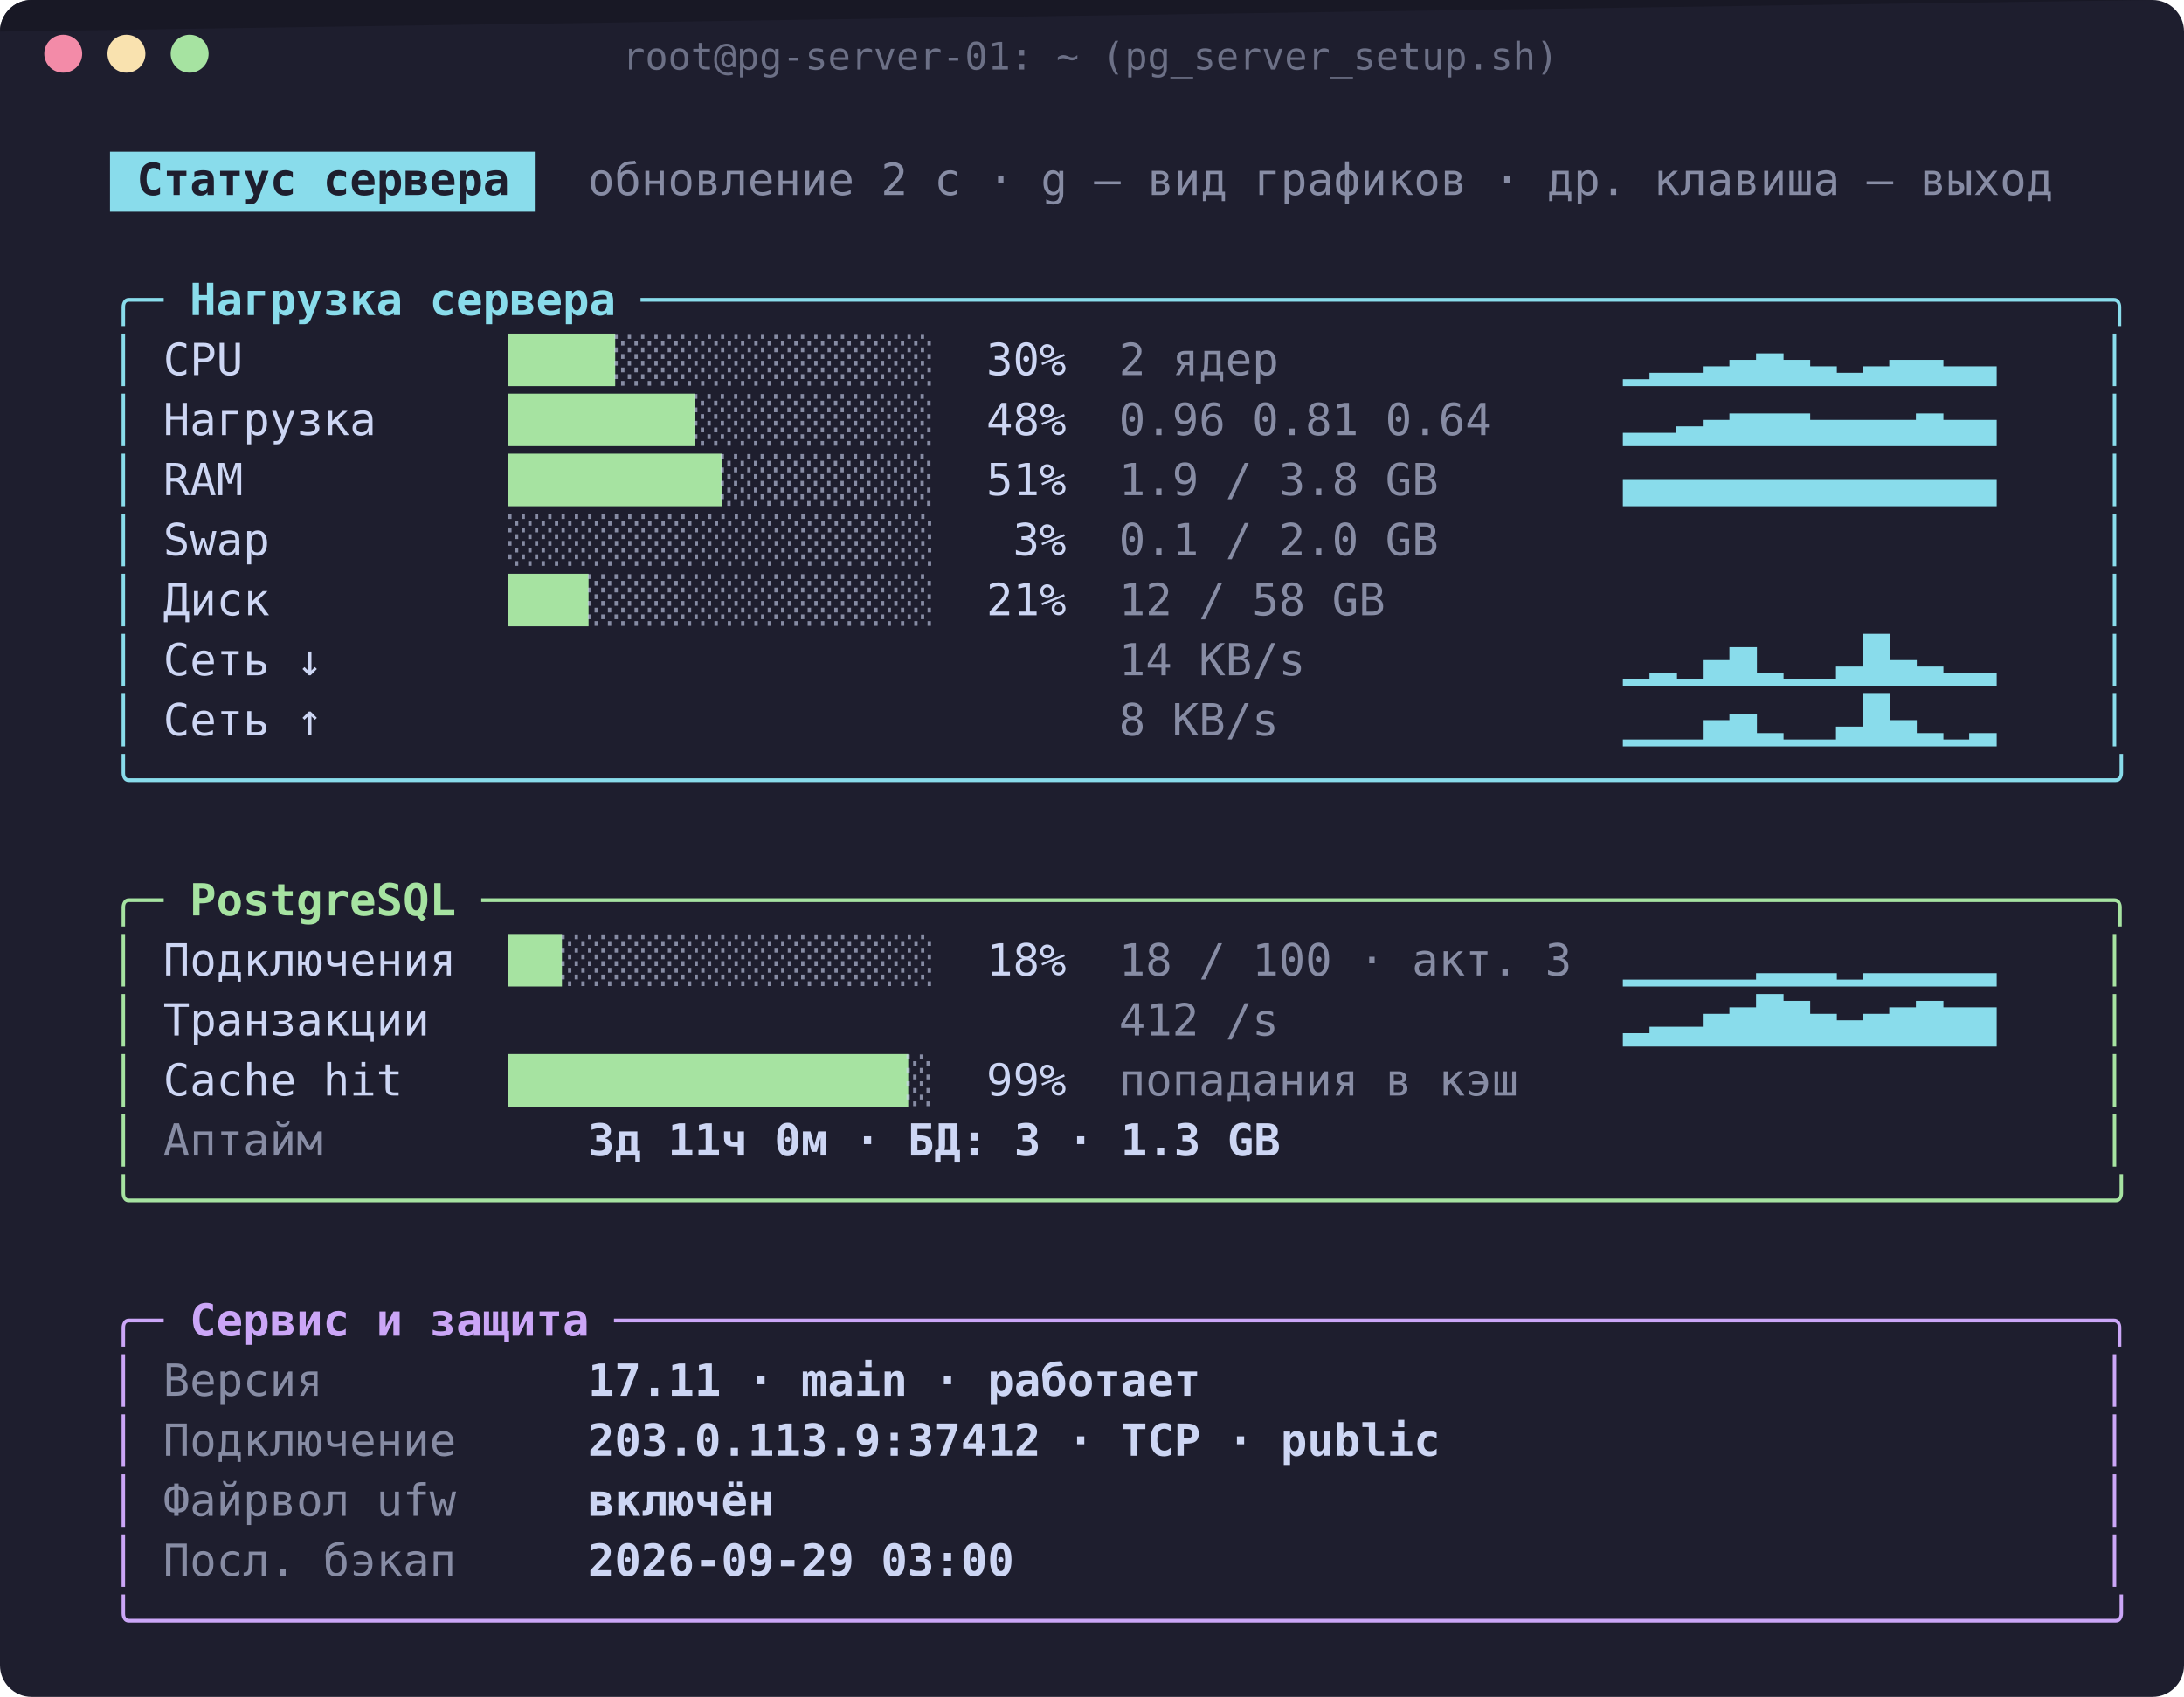
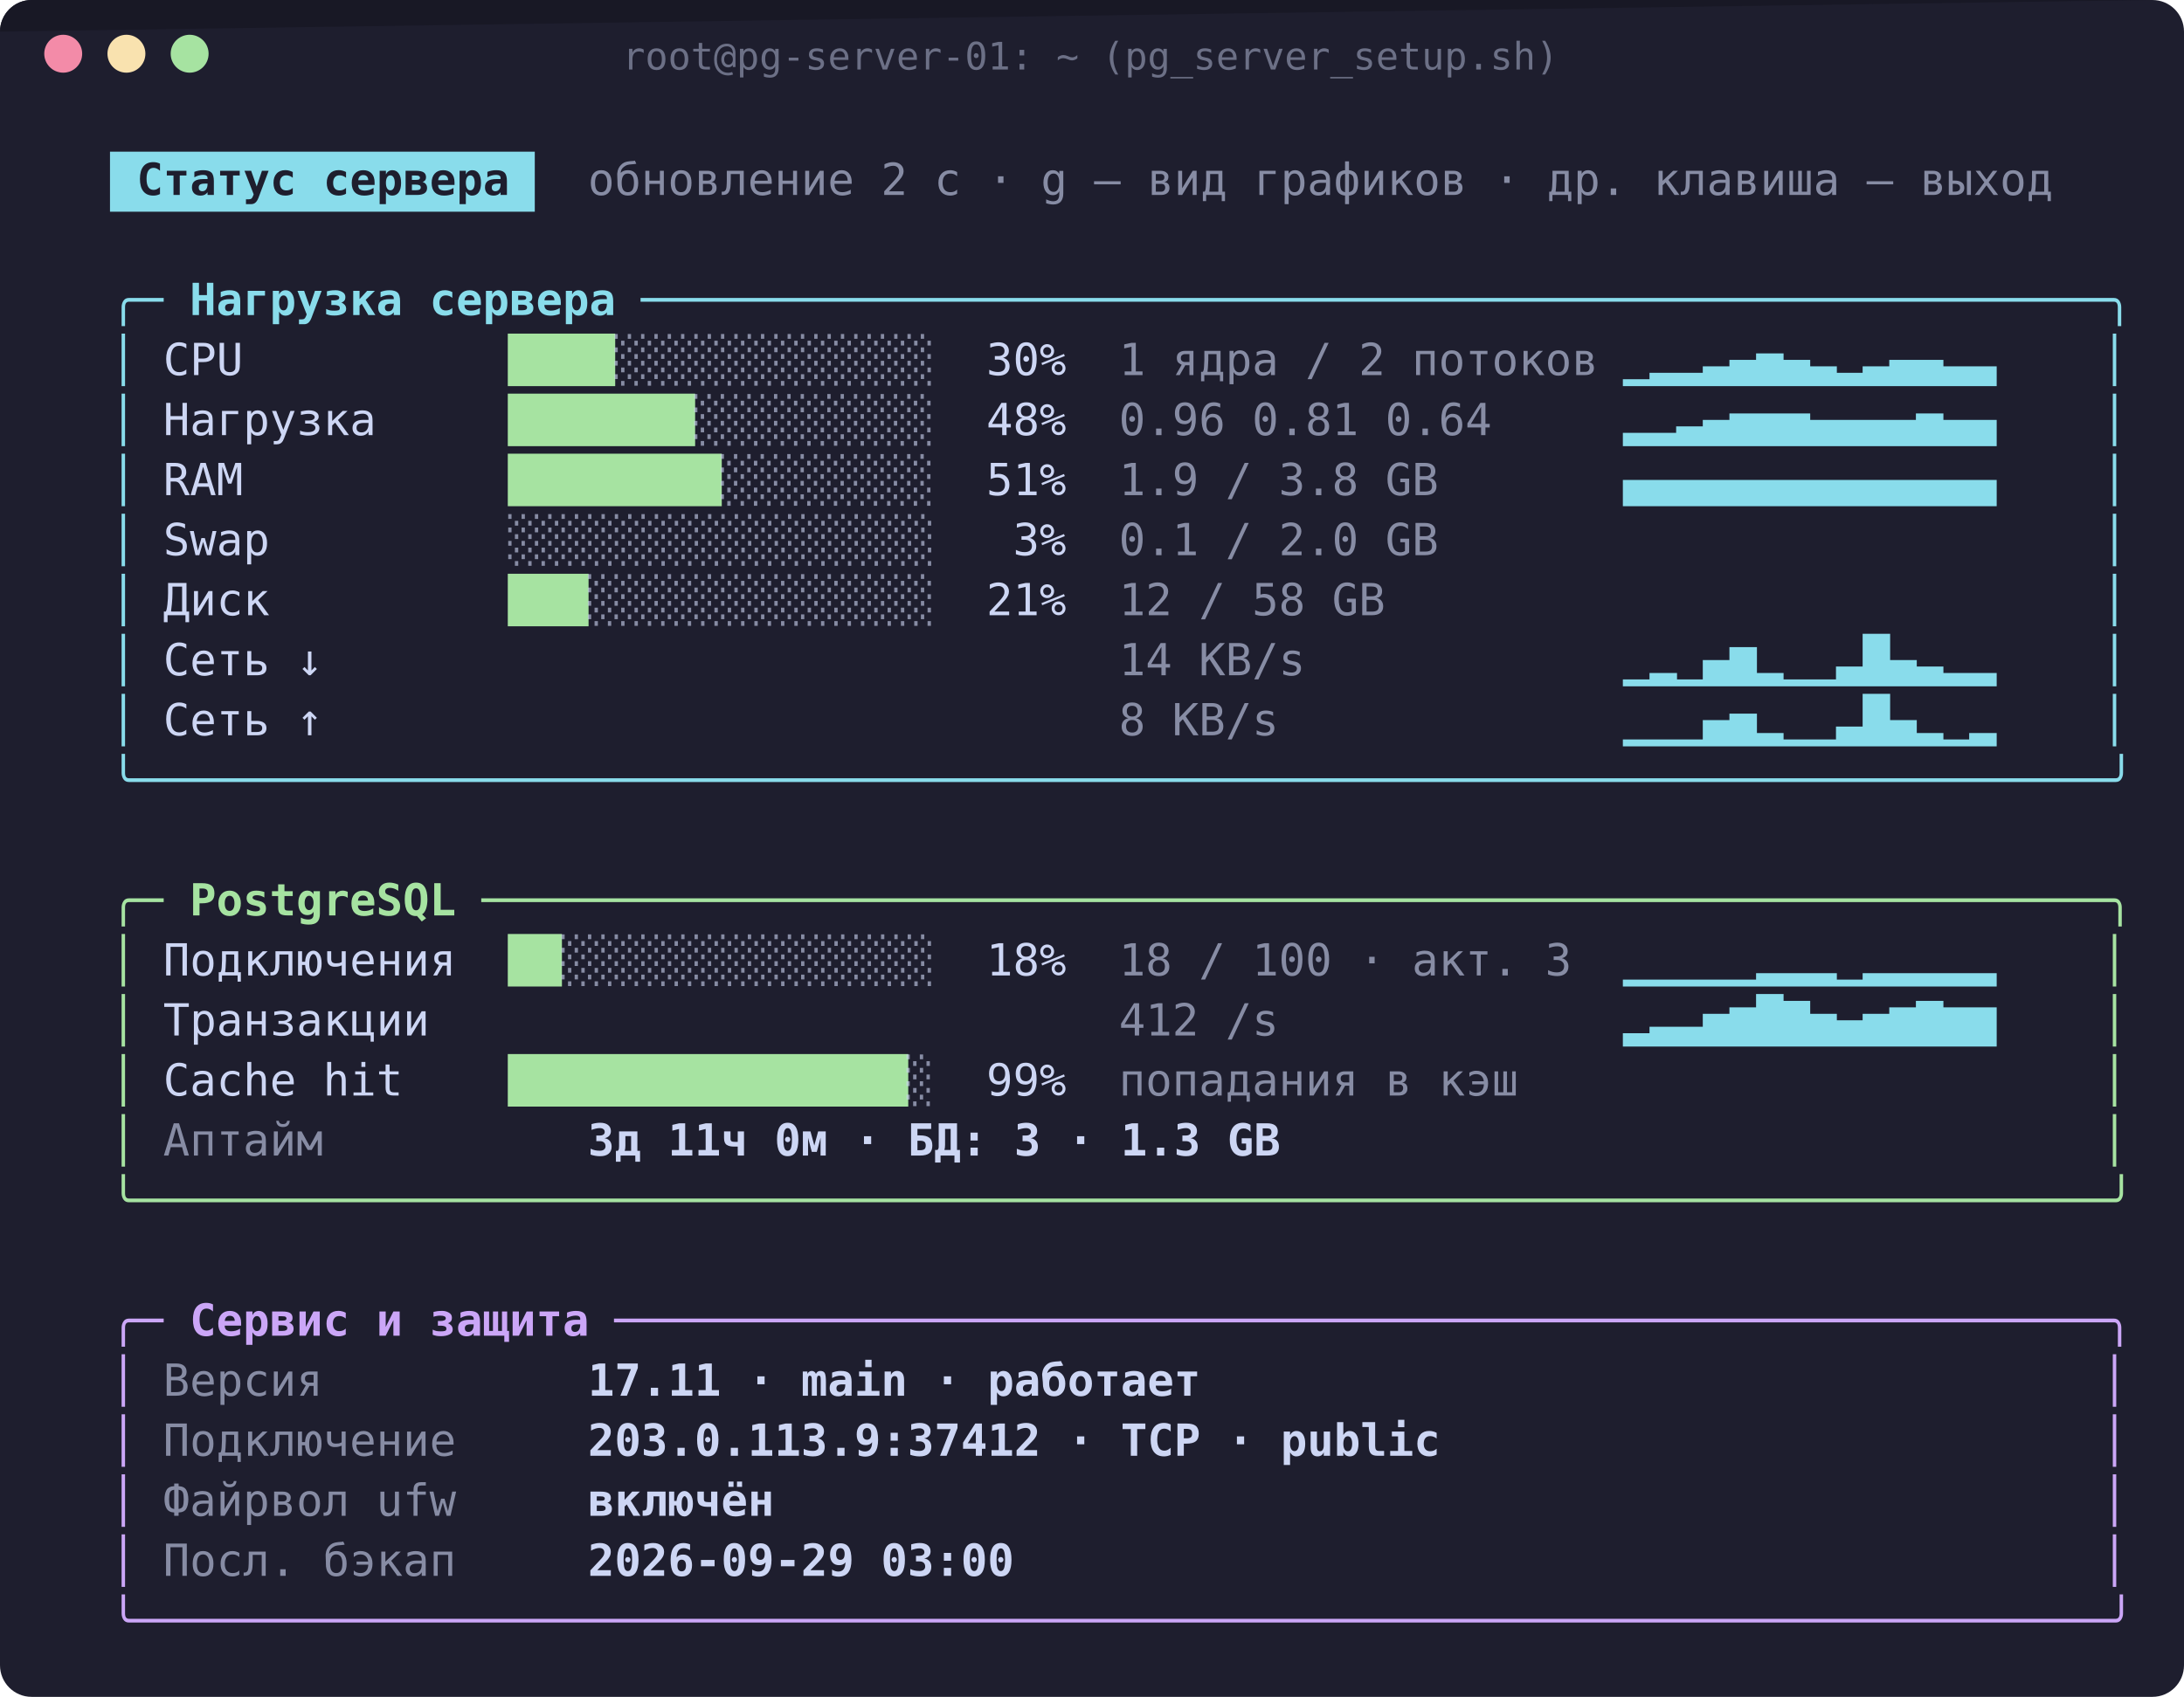
<svg xmlns="http://www.w3.org/2000/svg" width="691" height="537" viewBox="0 0 691 537" role="img" aria-label="root@pg-server-01: ~ (pg_server_setup.sh)">
  <rect width="100%" height="100%" rx="10" fill="#1e1e2e" />
  <path d="M0 10a10 10 0 0 1 10-10h671p10 10v24H0z" fill="#181825" />
  <circle cx="20" cy="17" r="6" fill="#f38ba8" />
  <circle cx="40" cy="17" r="6" fill="#f9e2af" />
  <circle cx="60" cy="17" r="6" fill="#a6e3a1" />
  <text x="345" y="22" fill="#6c7086" font-size="12" text-anchor="middle" font-family="'JetBrains Mono','DejaVu Sans Mono',Menlo,Consolas,monospace">root@pg-server-01: ~ (pg_server_setup.sh)</text>
  <g font-family="'JetBrains Mono','DejaVu Sans Mono',Menlo,Consolas,monospace" font-size="14">
    <rect x="34.8" y="48.0" width="134.4" height="19.0" fill="#89dceb" />
    <text x="34.8" y="61.7" fill="#1e1e2e" font-weight="bold" textLength="134.4" lengthAdjust="spacingAndGlyphs" xml:space="preserve"> Статус сервера </text>
    <text x="186.0" y="61.7" fill="#cdd6f4" opacity="0.6" textLength="462.0" lengthAdjust="spacingAndGlyphs" xml:space="preserve">обновление 2 с · g — вид графиков · др. клавиша — выход</text>
    <text x="34.8" y="99.7" fill="#89dceb" font-weight="bold" textLength="16.8" lengthAdjust="spacingAndGlyphs" xml:space="preserve">╭─</text>
    <text x="60.0" y="99.7" fill="#89dceb" font-weight="bold" textLength="134.4" lengthAdjust="spacingAndGlyphs" xml:space="preserve">Нагрузка сервера</text>
    <text x="202.8" y="99.7" fill="#89dceb" font-weight="bold" textLength="470.4" lengthAdjust="spacingAndGlyphs" xml:space="preserve">───────────────────────────────────────────────────────╮</text>
    <text x="34.8" y="118.7" fill="#89dceb" font-weight="bold" textLength="8.4" lengthAdjust="spacingAndGlyphs" xml:space="preserve">│</text>
    <text x="43.2" y="118.7" fill="#cdd6f4" textLength="117.6" lengthAdjust="spacingAndGlyphs" xml:space="preserve"> CPU          </text>
    <text x="160.8" y="118.7" fill="#a6e3a1" font-weight="bold" textLength="33.6" lengthAdjust="spacingAndGlyphs" xml:space="preserve">████</text>
    <text x="194.4" y="118.7" fill="#cdd6f4" opacity="0.6" textLength="100.8" lengthAdjust="spacingAndGlyphs" xml:space="preserve">░░░░░░░░░░░░</text>
    <text x="295.2" y="118.7" fill="#cdd6f4" textLength="58.8" lengthAdjust="spacingAndGlyphs" xml:space="preserve">  30%  </text>
-     <text x="354.0" y="118.7" fill="#cdd6f4" opacity="0.6" textLength="151.2" lengthAdjust="spacingAndGlyphs" xml:space="preserve">2 ядер            </text>
+     <text x="354.0" y="118.7" fill="#cdd6f4" opacity="0.6" textLength="151.2" lengthAdjust="spacingAndGlyphs" xml:space="preserve">1 ядра / 2 потоков</text>
    <text x="513.6" y="118.7" fill="#89dceb" font-weight="bold" textLength="117.6" lengthAdjust="spacingAndGlyphs" xml:space="preserve">▁▂▂▃▄▅▄▃▂▃▄▄▃▃</text>
    <text x="664.8" y="118.7" fill="#89dceb" font-weight="bold" textLength="8.4" lengthAdjust="spacingAndGlyphs" xml:space="preserve">│</text>
    <text x="34.8" y="137.7" fill="#89dceb" font-weight="bold" textLength="8.4" lengthAdjust="spacingAndGlyphs" xml:space="preserve">│</text>
    <text x="43.2" y="137.7" fill="#cdd6f4" textLength="117.6" lengthAdjust="spacingAndGlyphs" xml:space="preserve"> Нагрузка     </text>
    <text x="160.8" y="137.7" fill="#a6e3a1" font-weight="bold" textLength="58.8" lengthAdjust="spacingAndGlyphs" xml:space="preserve">███████</text>
    <text x="219.6" y="137.7" fill="#cdd6f4" opacity="0.6" textLength="75.6" lengthAdjust="spacingAndGlyphs" xml:space="preserve">░░░░░░░░░</text>
    <text x="295.2" y="137.7" fill="#cdd6f4" textLength="58.8" lengthAdjust="spacingAndGlyphs" xml:space="preserve">  48%  </text>
    <text x="354.0" y="137.7" fill="#cdd6f4" opacity="0.6" textLength="151.2" lengthAdjust="spacingAndGlyphs" xml:space="preserve">0.96 0.81 0.64    </text>
    <text x="513.6" y="137.7" fill="#89dceb" font-weight="bold" textLength="117.6" lengthAdjust="spacingAndGlyphs" xml:space="preserve">▂▂▃▄▅▅▅▄▄▄▄▅▄▄</text>
    <text x="664.8" y="137.7" fill="#89dceb" font-weight="bold" textLength="8.4" lengthAdjust="spacingAndGlyphs" xml:space="preserve">│</text>
    <text x="34.8" y="156.7" fill="#89dceb" font-weight="bold" textLength="8.4" lengthAdjust="spacingAndGlyphs" xml:space="preserve">│</text>
    <text x="43.2" y="156.7" fill="#cdd6f4" textLength="117.6" lengthAdjust="spacingAndGlyphs" xml:space="preserve"> RAM          </text>
    <text x="160.8" y="156.7" fill="#a6e3a1" font-weight="bold" textLength="67.2" lengthAdjust="spacingAndGlyphs" xml:space="preserve">████████</text>
    <text x="228.0" y="156.7" fill="#cdd6f4" opacity="0.6" textLength="67.2" lengthAdjust="spacingAndGlyphs" xml:space="preserve">░░░░░░░░</text>
    <text x="295.2" y="156.7" fill="#cdd6f4" textLength="58.8" lengthAdjust="spacingAndGlyphs" xml:space="preserve">  51%  </text>
    <text x="354.0" y="156.7" fill="#cdd6f4" opacity="0.6" textLength="151.2" lengthAdjust="spacingAndGlyphs" xml:space="preserve">1.9 / 3.8 GB      </text>
    <text x="513.6" y="156.7" fill="#89dceb" font-weight="bold" textLength="117.6" lengthAdjust="spacingAndGlyphs" xml:space="preserve">▄▄▄▄▄▄▄▄▄▄▄▄▄▄</text>
    <text x="664.8" y="156.7" fill="#89dceb" font-weight="bold" textLength="8.4" lengthAdjust="spacingAndGlyphs" xml:space="preserve">│</text>
    <text x="34.8" y="175.7" fill="#89dceb" font-weight="bold" textLength="8.4" lengthAdjust="spacingAndGlyphs" xml:space="preserve">│</text>
    <text x="43.2" y="175.7" fill="#cdd6f4" textLength="117.6" lengthAdjust="spacingAndGlyphs" xml:space="preserve"> Swap         </text>
    <text x="160.8" y="175.7" fill="#cdd6f4" opacity="0.6" textLength="134.4" lengthAdjust="spacingAndGlyphs" xml:space="preserve">░░░░░░░░░░░░░░░░</text>
    <text x="295.2" y="175.7" fill="#cdd6f4" textLength="58.8" lengthAdjust="spacingAndGlyphs" xml:space="preserve">   3%  </text>
    <text x="354.0" y="175.7" fill="#cdd6f4" opacity="0.6" textLength="151.2" lengthAdjust="spacingAndGlyphs" xml:space="preserve">0.1 / 2.0 GB      </text>
    <text x="664.8" y="175.7" fill="#89dceb" font-weight="bold" textLength="8.4" lengthAdjust="spacingAndGlyphs" xml:space="preserve">│</text>
    <text x="34.8" y="194.7" fill="#89dceb" font-weight="bold" textLength="8.4" lengthAdjust="spacingAndGlyphs" xml:space="preserve">│</text>
    <text x="43.2" y="194.7" fill="#cdd6f4" textLength="117.6" lengthAdjust="spacingAndGlyphs" xml:space="preserve"> Диск         </text>
    <text x="160.8" y="194.7" fill="#a6e3a1" font-weight="bold" textLength="25.2" lengthAdjust="spacingAndGlyphs" xml:space="preserve">███</text>
    <text x="186.0" y="194.7" fill="#cdd6f4" opacity="0.6" textLength="109.2" lengthAdjust="spacingAndGlyphs" xml:space="preserve">░░░░░░░░░░░░░</text>
    <text x="295.2" y="194.7" fill="#cdd6f4" textLength="58.8" lengthAdjust="spacingAndGlyphs" xml:space="preserve">  21%  </text>
    <text x="354.0" y="194.7" fill="#cdd6f4" opacity="0.6" textLength="151.2" lengthAdjust="spacingAndGlyphs" xml:space="preserve">12 / 58 GB        </text>
    <text x="664.8" y="194.7" fill="#89dceb" font-weight="bold" textLength="8.4" lengthAdjust="spacingAndGlyphs" xml:space="preserve">│</text>
    <text x="34.8" y="213.7" fill="#89dceb" font-weight="bold" textLength="8.4" lengthAdjust="spacingAndGlyphs" xml:space="preserve">│</text>
    <text x="43.2" y="213.7" fill="#cdd6f4" textLength="310.8" lengthAdjust="spacingAndGlyphs" xml:space="preserve"> Сеть ↓                              </text>
    <text x="354.0" y="213.7" fill="#cdd6f4" opacity="0.6" textLength="151.2" lengthAdjust="spacingAndGlyphs" xml:space="preserve">14 KB/s           </text>
    <text x="513.6" y="213.7" fill="#89dceb" font-weight="bold" textLength="117.6" lengthAdjust="spacingAndGlyphs" xml:space="preserve">▁▂▁▄▆▂▁▁▃█▄▃▂▂</text>
    <text x="664.8" y="213.7" fill="#89dceb" font-weight="bold" textLength="8.4" lengthAdjust="spacingAndGlyphs" xml:space="preserve">│</text>
    <text x="34.8" y="232.7" fill="#89dceb" font-weight="bold" textLength="8.4" lengthAdjust="spacingAndGlyphs" xml:space="preserve">│</text>
    <text x="43.2" y="232.7" fill="#cdd6f4" textLength="310.8" lengthAdjust="spacingAndGlyphs" xml:space="preserve"> Сеть ↑                              </text>
    <text x="354.0" y="232.7" fill="#cdd6f4" opacity="0.6" textLength="151.2" lengthAdjust="spacingAndGlyphs" xml:space="preserve">8 KB/s            </text>
    <text x="513.6" y="232.7" fill="#89dceb" font-weight="bold" textLength="117.6" lengthAdjust="spacingAndGlyphs" xml:space="preserve">▁▁▁▄▅▂▁▁▃█▄▂▁▂</text>
    <text x="664.8" y="232.7" fill="#89dceb" font-weight="bold" textLength="8.4" lengthAdjust="spacingAndGlyphs" xml:space="preserve">│</text>
    <text x="34.8" y="251.7" fill="#89dceb" font-weight="bold" textLength="638.4" lengthAdjust="spacingAndGlyphs" xml:space="preserve">╰──────────────────────────────────────────────────────────────────────────╯</text>
    <text x="34.8" y="289.7" fill="#a6e3a1" font-weight="bold" textLength="16.8" lengthAdjust="spacingAndGlyphs" xml:space="preserve">╭─</text>
    <text x="60.0" y="289.7" fill="#a6e3a1" font-weight="bold" textLength="84.0" lengthAdjust="spacingAndGlyphs" xml:space="preserve">PostgreSQL</text>
    <text x="152.4" y="289.7" fill="#a6e3a1" font-weight="bold" textLength="520.8" lengthAdjust="spacingAndGlyphs" xml:space="preserve">─────────────────────────────────────────────────────────────╮</text>
    <text x="34.8" y="308.7" fill="#a6e3a1" font-weight="bold" textLength="8.4" lengthAdjust="spacingAndGlyphs" xml:space="preserve">│</text>
    <text x="43.2" y="308.7" fill="#cdd6f4" textLength="117.6" lengthAdjust="spacingAndGlyphs" xml:space="preserve"> Подключения  </text>
    <text x="160.8" y="308.7" fill="#a6e3a1" font-weight="bold" textLength="16.8" lengthAdjust="spacingAndGlyphs" xml:space="preserve">██</text>
    <text x="177.6" y="308.7" fill="#cdd6f4" opacity="0.6" textLength="117.6" lengthAdjust="spacingAndGlyphs" xml:space="preserve">░░░░░░░░░░░░░░</text>
    <text x="295.2" y="308.7" fill="#cdd6f4" textLength="58.8" lengthAdjust="spacingAndGlyphs" xml:space="preserve">  18%  </text>
    <text x="354.0" y="308.7" fill="#cdd6f4" opacity="0.6" textLength="151.2" lengthAdjust="spacingAndGlyphs" xml:space="preserve">18 / 100 · акт. 3 </text>
    <text x="513.6" y="308.7" fill="#89dceb" font-weight="bold" textLength="117.6" lengthAdjust="spacingAndGlyphs" xml:space="preserve">▁▁▁▁▁▂▂▂▁▂▂▂▂▂</text>
    <text x="664.8" y="308.7" fill="#a6e3a1" font-weight="bold" textLength="8.4" lengthAdjust="spacingAndGlyphs" xml:space="preserve">│</text>
    <text x="34.8" y="327.7" fill="#a6e3a1" font-weight="bold" textLength="8.4" lengthAdjust="spacingAndGlyphs" xml:space="preserve">│</text>
    <text x="43.2" y="327.7" fill="#cdd6f4" textLength="310.8" lengthAdjust="spacingAndGlyphs" xml:space="preserve"> Транзакции                          </text>
    <text x="354.0" y="327.7" fill="#cdd6f4" opacity="0.6" textLength="151.2" lengthAdjust="spacingAndGlyphs" xml:space="preserve">412 /s            </text>
    <text x="513.6" y="327.7" fill="#89dceb" font-weight="bold" textLength="117.6" lengthAdjust="spacingAndGlyphs" xml:space="preserve">▂▃▃▅▆█▇▅▄▅▆▇▆▆</text>
    <text x="664.8" y="327.7" fill="#a6e3a1" font-weight="bold" textLength="8.4" lengthAdjust="spacingAndGlyphs" xml:space="preserve">│</text>
    <text x="34.8" y="346.7" fill="#a6e3a1" font-weight="bold" textLength="8.4" lengthAdjust="spacingAndGlyphs" xml:space="preserve">│</text>
    <text x="43.2" y="346.7" fill="#cdd6f4" textLength="117.6" lengthAdjust="spacingAndGlyphs" xml:space="preserve"> Cache hit    </text>
    <text x="160.8" y="346.7" fill="#a6e3a1" font-weight="bold" textLength="126.0" lengthAdjust="spacingAndGlyphs" xml:space="preserve">███████████████</text>
    <text x="286.8" y="346.7" fill="#cdd6f4" opacity="0.6" textLength="8.4" lengthAdjust="spacingAndGlyphs" xml:space="preserve">░</text>
    <text x="295.2" y="346.7" fill="#cdd6f4" textLength="58.8" lengthAdjust="spacingAndGlyphs" xml:space="preserve">  99%  </text>
    <text x="354.0" y="346.7" fill="#cdd6f4" opacity="0.6" textLength="151.2" lengthAdjust="spacingAndGlyphs" xml:space="preserve">попадания в кэш   </text>
    <text x="664.8" y="346.7" fill="#a6e3a1" font-weight="bold" textLength="8.4" lengthAdjust="spacingAndGlyphs" xml:space="preserve">│</text>
    <text x="34.8" y="365.7" fill="#a6e3a1" font-weight="bold" textLength="8.4" lengthAdjust="spacingAndGlyphs" xml:space="preserve">│</text>
    <text x="51.6" y="365.7" fill="#cdd6f4" opacity="0.6" textLength="50.4" lengthAdjust="spacingAndGlyphs" xml:space="preserve">Аптайм</text>
    <text x="186.0" y="365.7" fill="#cdd6f4" font-weight="bold" textLength="218.4" lengthAdjust="spacingAndGlyphs" xml:space="preserve">3д 11ч 0м · БД: 3 · 1.3 GB</text>
    <text x="664.8" y="365.7" fill="#a6e3a1" font-weight="bold" textLength="8.4" lengthAdjust="spacingAndGlyphs" xml:space="preserve">│</text>
    <text x="34.8" y="384.7" fill="#a6e3a1" font-weight="bold" textLength="638.4" lengthAdjust="spacingAndGlyphs" xml:space="preserve">╰──────────────────────────────────────────────────────────────────────────╯</text>
    <text x="34.8" y="422.7" fill="#cba6f7" font-weight="bold" textLength="16.8" lengthAdjust="spacingAndGlyphs" xml:space="preserve">╭─</text>
    <text x="60.0" y="422.7" fill="#cba6f7" font-weight="bold" textLength="126.0" lengthAdjust="spacingAndGlyphs" xml:space="preserve">Сервис и защита</text>
    <text x="194.4" y="422.7" fill="#cba6f7" font-weight="bold" textLength="478.8" lengthAdjust="spacingAndGlyphs" xml:space="preserve">────────────────────────────────────────────────────────╮</text>
    <text x="34.8" y="441.7" fill="#cba6f7" font-weight="bold" textLength="8.4" lengthAdjust="spacingAndGlyphs" xml:space="preserve">│</text>
    <text x="51.6" y="441.7" fill="#cdd6f4" opacity="0.6" textLength="50.4" lengthAdjust="spacingAndGlyphs" xml:space="preserve">Версия</text>
    <text x="186.0" y="441.7" fill="#cdd6f4" font-weight="bold" textLength="193.2" lengthAdjust="spacingAndGlyphs" xml:space="preserve">17.11 · main · работает</text>
    <text x="664.8" y="441.7" fill="#cba6f7" font-weight="bold" textLength="8.4" lengthAdjust="spacingAndGlyphs" xml:space="preserve">│</text>
    <text x="34.8" y="460.7" fill="#cba6f7" font-weight="bold" textLength="8.4" lengthAdjust="spacingAndGlyphs" xml:space="preserve">│</text>
    <text x="51.6" y="460.7" fill="#cdd6f4" opacity="0.6" textLength="92.4" lengthAdjust="spacingAndGlyphs" xml:space="preserve">Подключение</text>
    <text x="186.0" y="460.7" fill="#cdd6f4" font-weight="bold" textLength="268.8" lengthAdjust="spacingAndGlyphs" xml:space="preserve">203.0.113.9:37412 · TCP · public</text>
    <text x="664.8" y="460.7" fill="#cba6f7" font-weight="bold" textLength="8.4" lengthAdjust="spacingAndGlyphs" xml:space="preserve">│</text>
    <text x="34.8" y="479.7" fill="#cba6f7" font-weight="bold" textLength="8.4" lengthAdjust="spacingAndGlyphs" xml:space="preserve">│</text>
    <text x="51.6" y="479.7" fill="#cdd6f4" opacity="0.6" textLength="92.4" lengthAdjust="spacingAndGlyphs" xml:space="preserve">Файрвол ufw</text>
    <text x="186.0" y="479.7" fill="#cdd6f4" font-weight="bold" textLength="58.8" lengthAdjust="spacingAndGlyphs" xml:space="preserve">включён</text>
    <text x="664.8" y="479.7" fill="#cba6f7" font-weight="bold" textLength="8.4" lengthAdjust="spacingAndGlyphs" xml:space="preserve">│</text>
    <text x="34.8" y="498.7" fill="#cba6f7" font-weight="bold" textLength="8.4" lengthAdjust="spacingAndGlyphs" xml:space="preserve">│</text>
    <text x="51.6" y="498.7" fill="#cdd6f4" opacity="0.6" textLength="92.4" lengthAdjust="spacingAndGlyphs" xml:space="preserve">Посл. бэкап</text>
    <text x="186.0" y="498.7" fill="#cdd6f4" font-weight="bold" textLength="134.4" lengthAdjust="spacingAndGlyphs" xml:space="preserve">2026-09-29 03:00</text>
    <text x="664.8" y="498.7" fill="#cba6f7" font-weight="bold" textLength="8.4" lengthAdjust="spacingAndGlyphs" xml:space="preserve">│</text>
    <text x="34.8" y="517.7" fill="#cba6f7" font-weight="bold" textLength="638.4" lengthAdjust="spacingAndGlyphs" xml:space="preserve">╰──────────────────────────────────────────────────────────────────────────╯</text>
  </g>
</svg>
